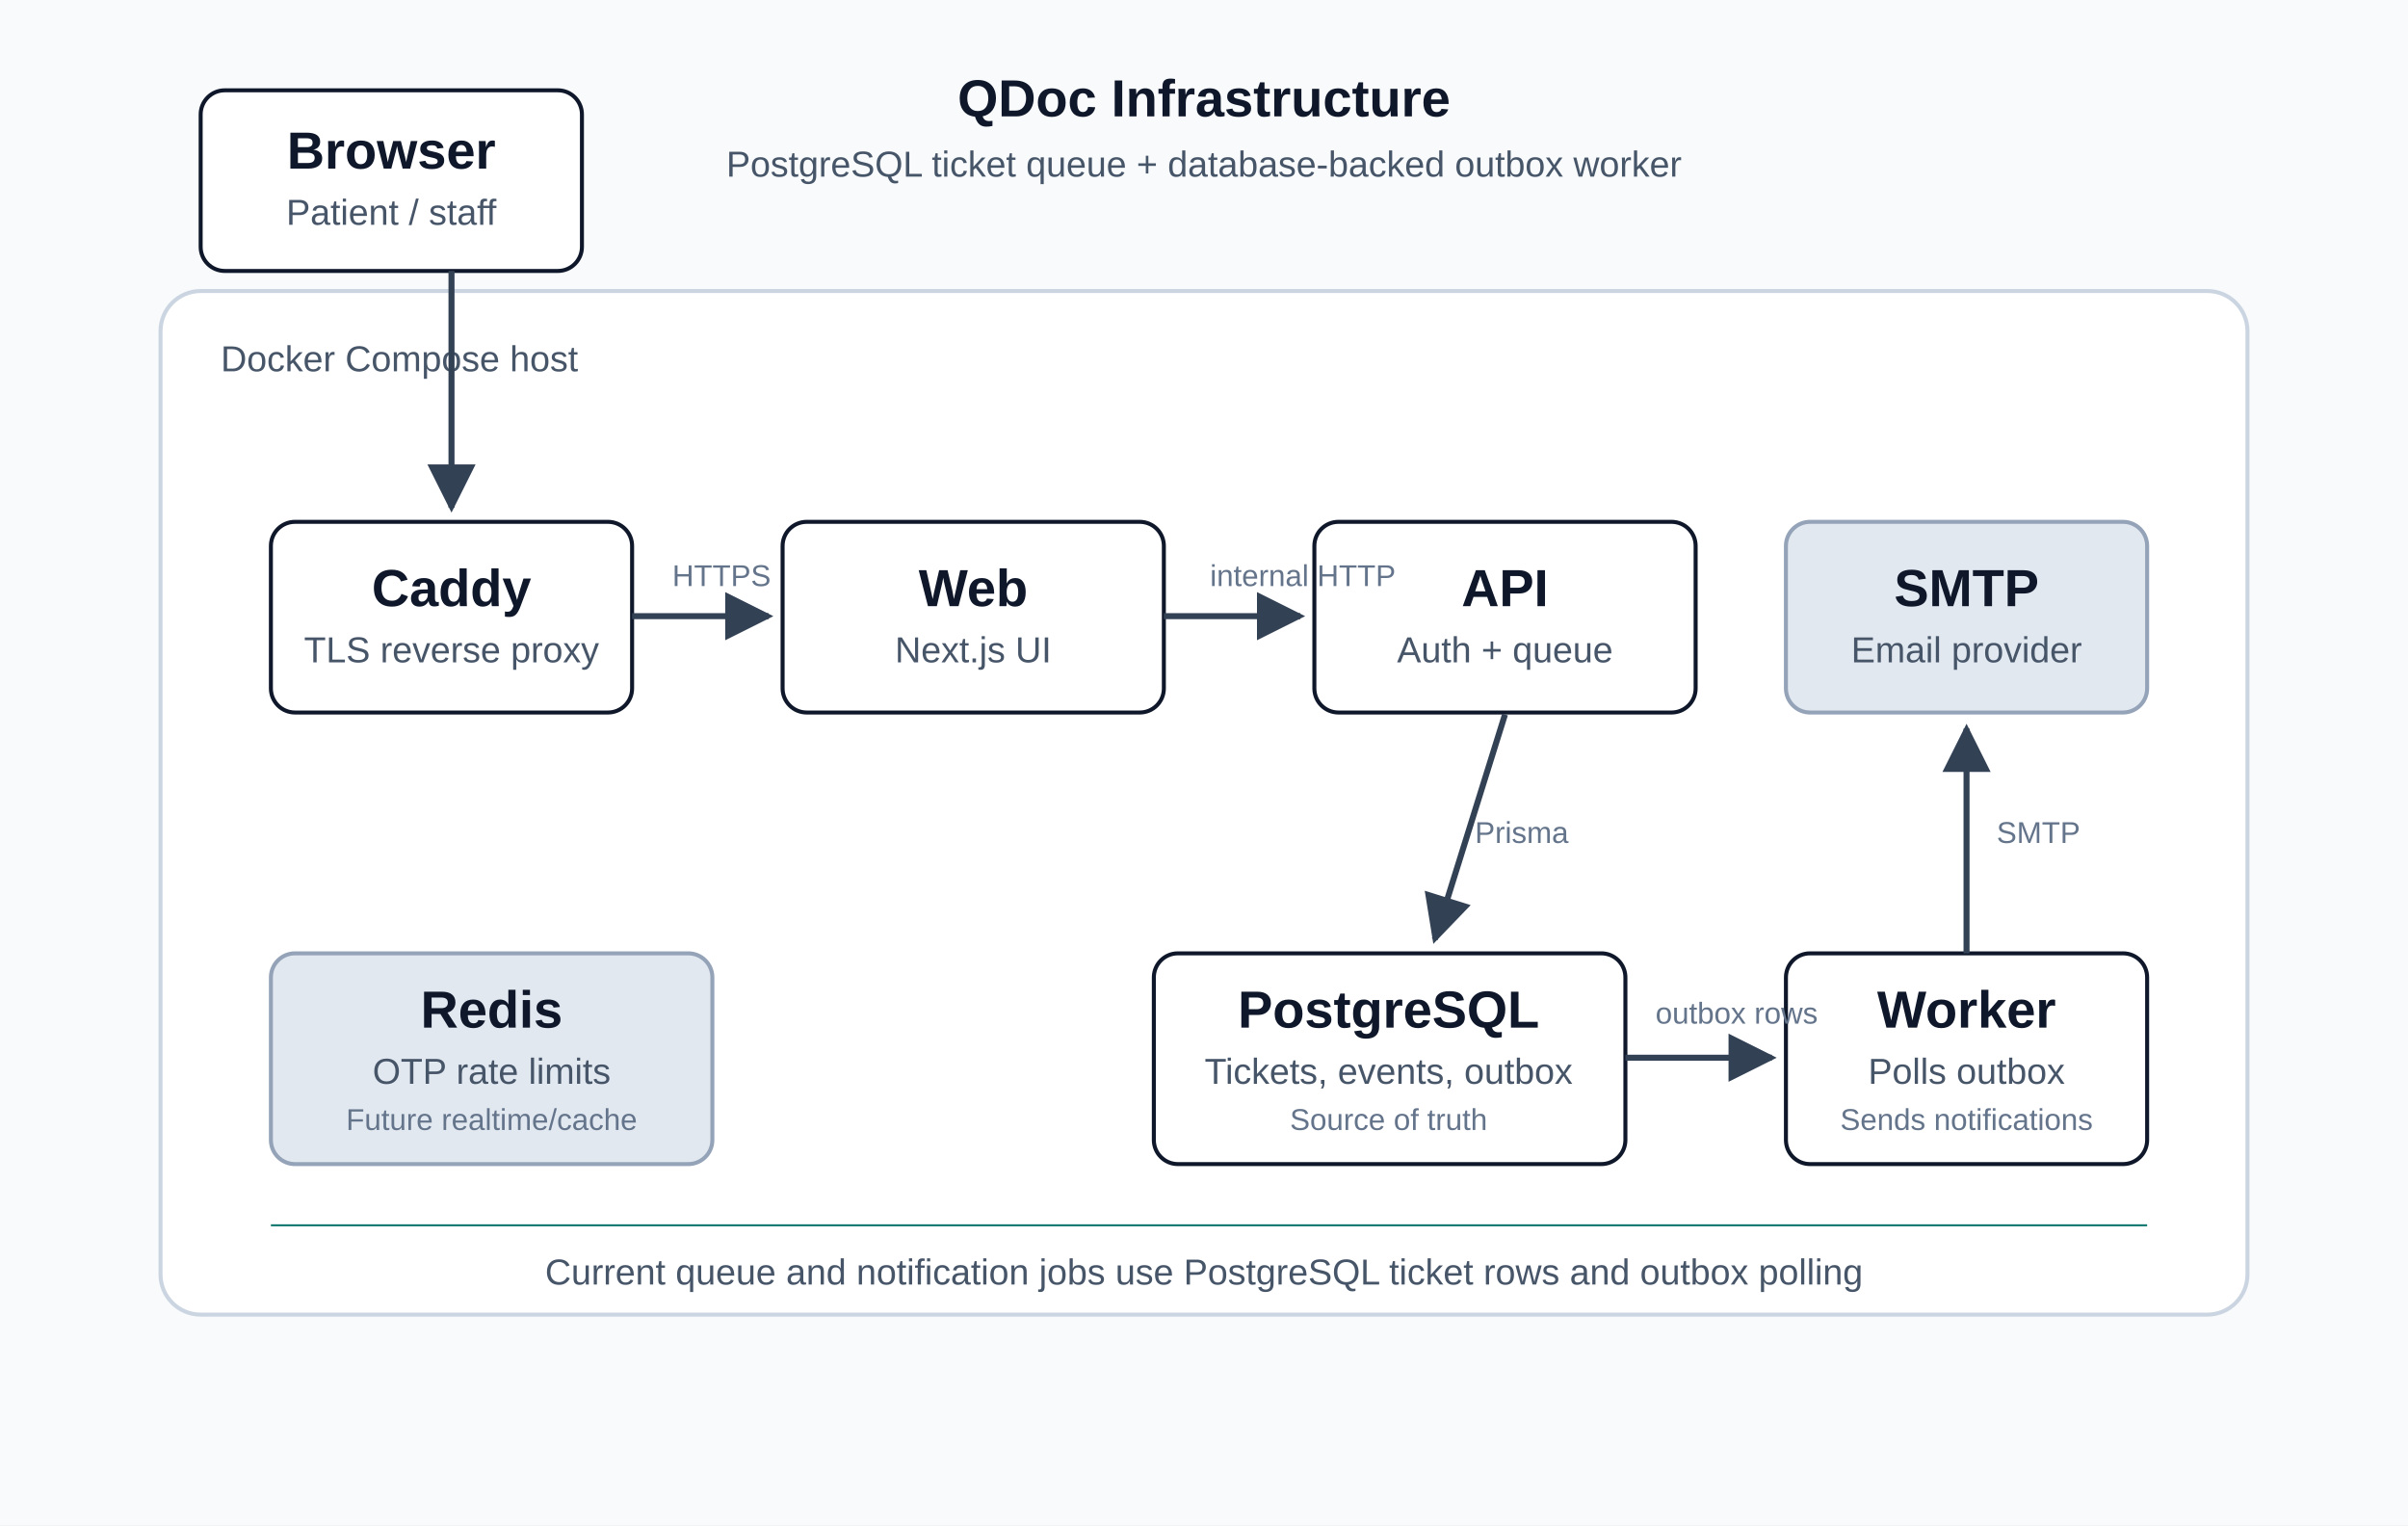
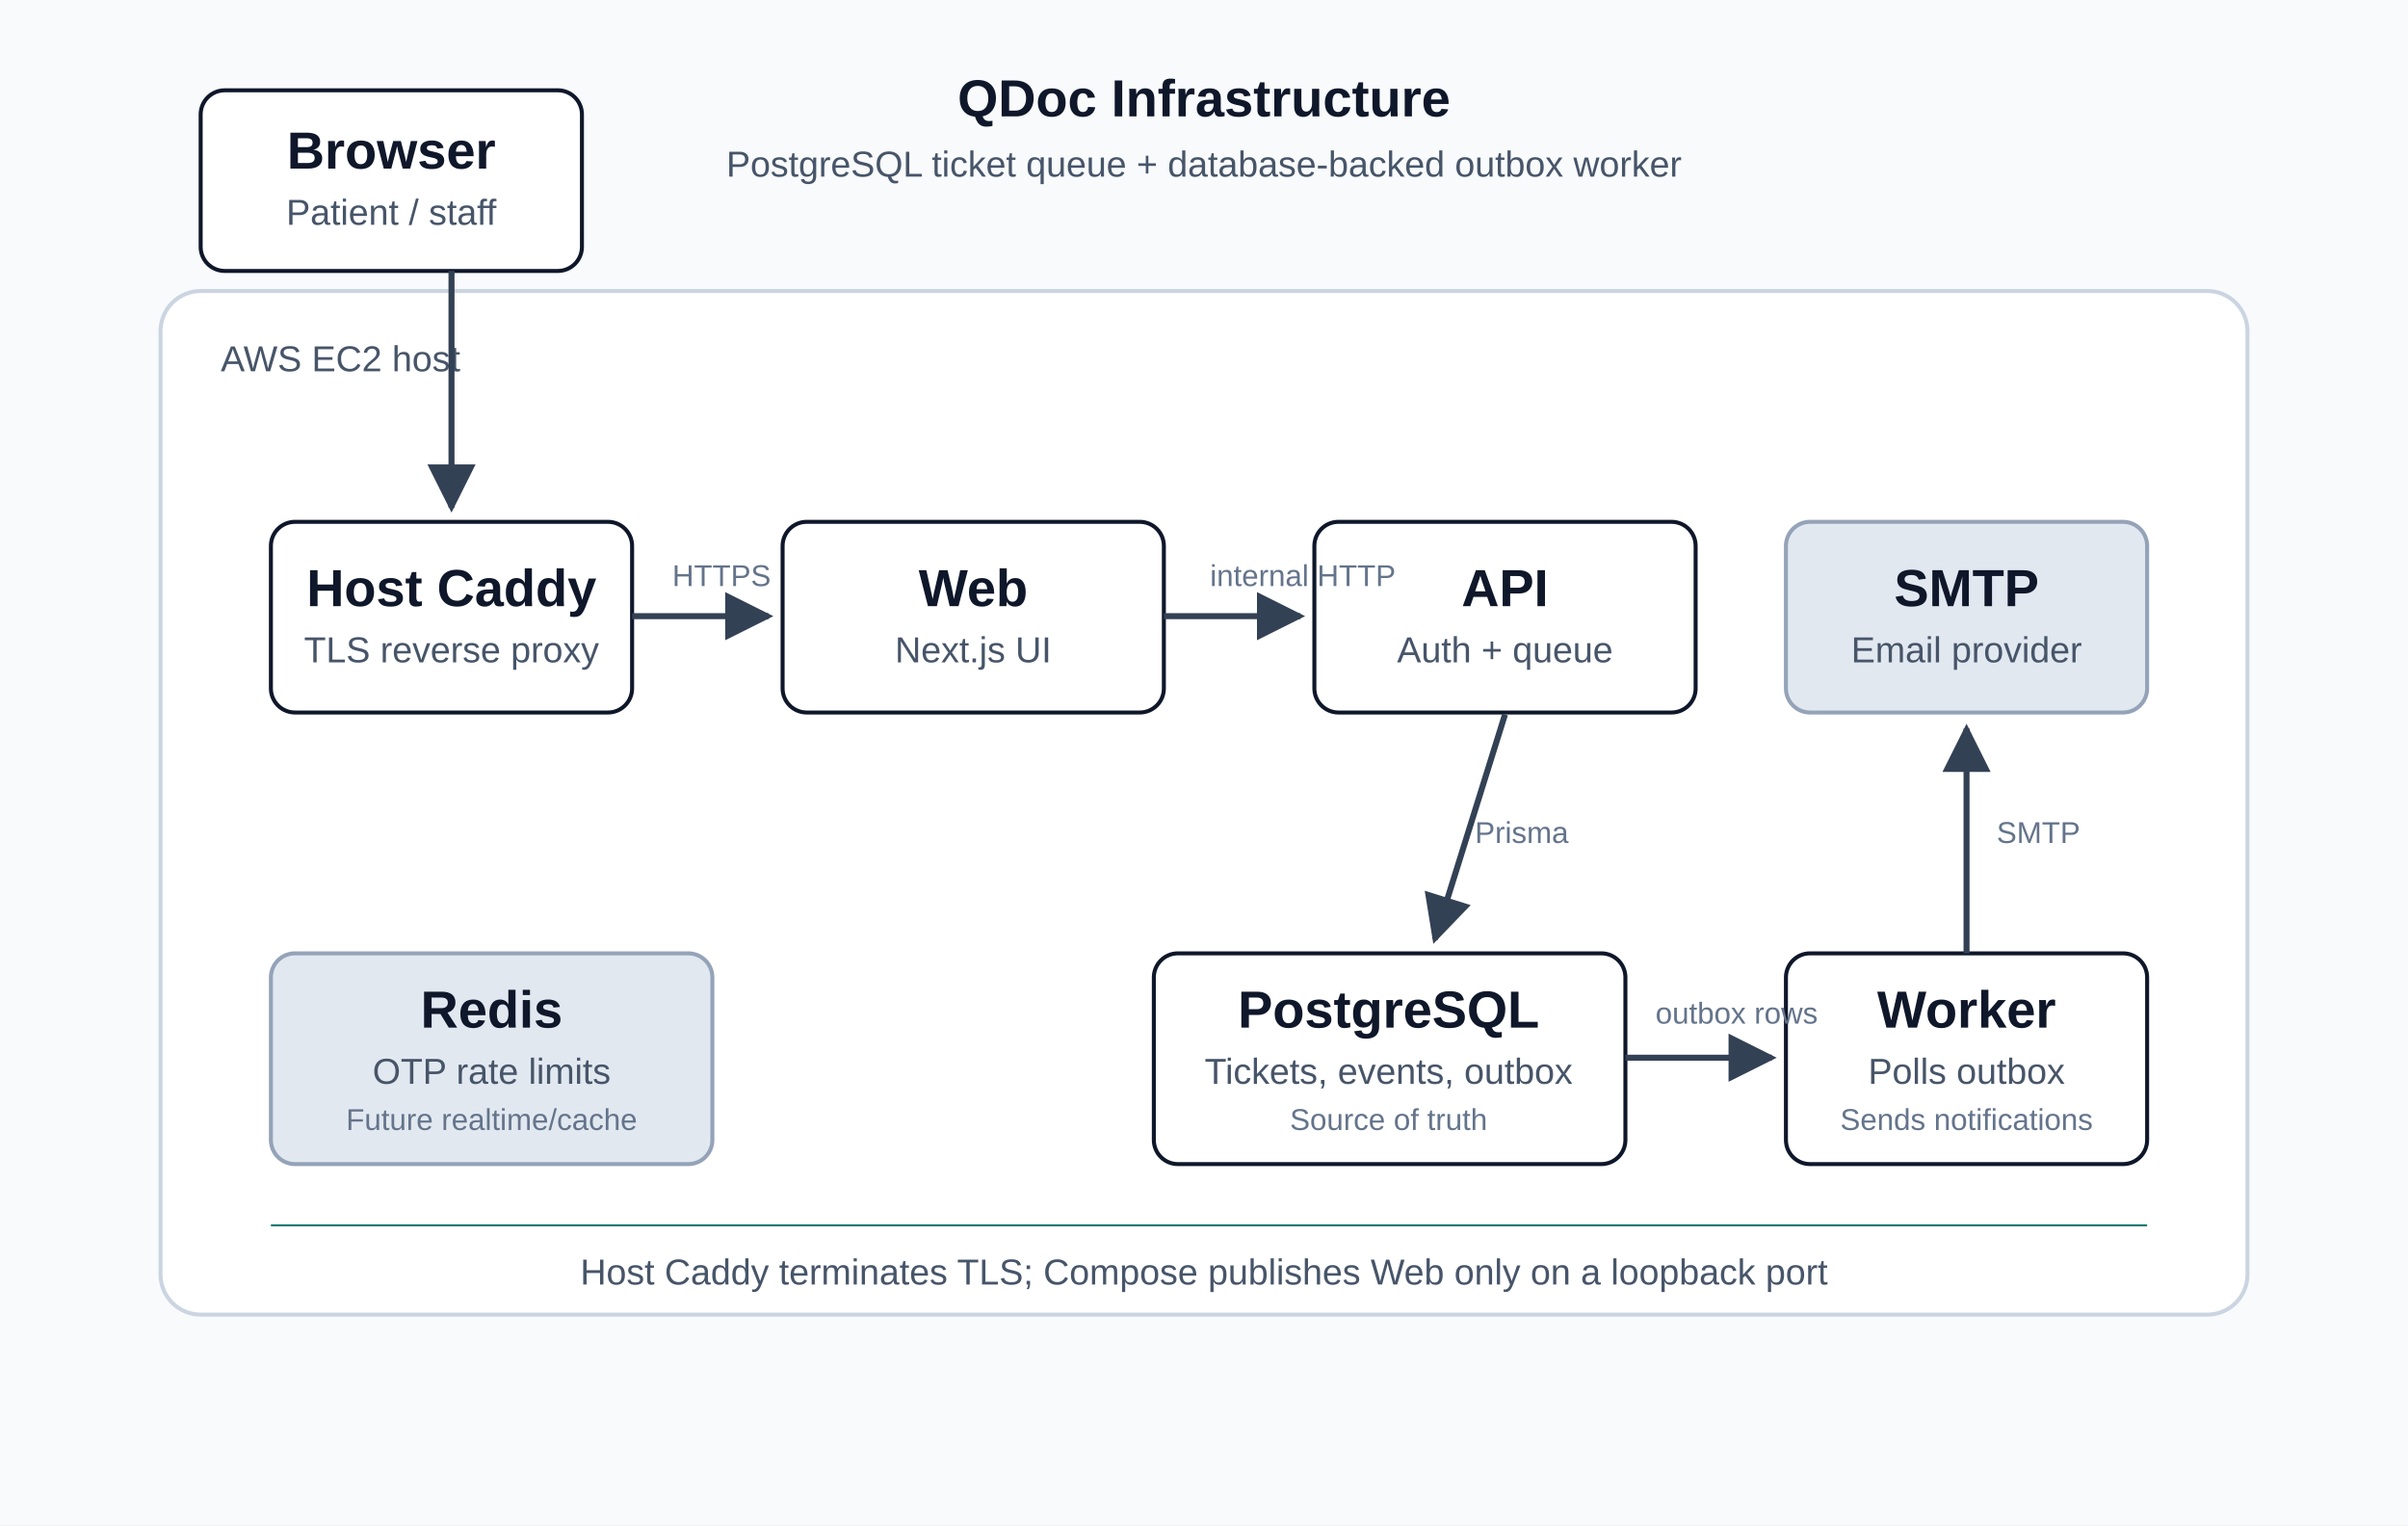
<svg xmlns="http://www.w3.org/2000/svg" width="1200" height="760" viewBox="0 0 1200 760" role="img" aria-labelledby="title desc">
  <defs>
    <style>
      .bg { fill: #f8fafc; }
      .group { fill: #ffffff; stroke: #cbd5e1; stroke-width: 2; }
      .box { fill: #ffffff; stroke: #0f172a; stroke-width: 2; rx: 12; }
      .edge { stroke: #334155; stroke-width: 3; fill: none; marker-end: url(#arrow); }
      .label { font: 700 26px Arial, sans-serif; fill: #0f172a; }
      .small { font: 500 18px Arial, sans-serif; fill: #475569; }
      .tiny { font: 500 15px Arial, sans-serif; fill: #64748b; }
      .accent { fill: #0f766e; }
      .muted { fill: #e2e8f0; stroke: #94a3b8; stroke-width: 2; rx: 12; }
    </style>
    <marker id="arrow" viewBox="0 0 10 10" refX="9" refY="5" markerWidth="8" markerHeight="8" orient="auto-start-reverse">
      <path d="M 0 0 L 10 5 L 0 10 z" fill="#334155" />
    </marker>
  </defs>
  <rect class="bg" width="1200" height="760" />
  <text x="600" y="58" text-anchor="middle" class="label">QDoc Infrastructure</text>
  <text x="600" y="88" text-anchor="middle" class="small">PostgreSQL ticket queue + database-backed outbox worker</text>
  <rect x="80" y="145" width="1040" height="510" class="group" rx="20" />
-   <text x="110" y="185" class="small">Docker Compose host</text>
+   <text x="110" y="185" class="small">AWS EC2 host</text>
  <rect x="135" y="260" width="180" height="95" class="box" />
-   <text x="225" y="302" text-anchor="middle" class="label">Caddy</text>
+   <text x="225" y="302" text-anchor="middle" class="label">Host Caddy</text>
  <text x="225" y="330" text-anchor="middle" class="small">TLS reverse proxy</text>
  <rect x="390" y="260" width="190" height="95" class="box" />
  <text x="485" y="302" text-anchor="middle" class="label">Web</text>
  <text x="485" y="330" text-anchor="middle" class="small">Next.js UI</text>
  <rect x="655" y="260" width="190" height="95" class="box" />
  <text x="750" y="302" text-anchor="middle" class="label">API</text>
  <text x="750" y="330" text-anchor="middle" class="small">Auth + queue</text>
  <rect x="575" y="475" width="235" height="105" class="box" />
  <text x="692" y="512" text-anchor="middle" class="label">PostgreSQL</text>
  <text x="692" y="540" text-anchor="middle" class="small">Tickets, events, outbox</text>
  <text x="692" y="563" text-anchor="middle" class="tiny">Source of truth</text>
  <rect x="890" y="475" width="180" height="105" class="box" />
  <text x="980" y="512" text-anchor="middle" class="label">Worker</text>
  <text x="980" y="540" text-anchor="middle" class="small">Polls outbox</text>
  <text x="980" y="563" text-anchor="middle" class="tiny">Sends notifications</text>
  <rect x="135" y="475" width="220" height="105" class="muted" />
  <text x="245" y="512" text-anchor="middle" class="label">Redis</text>
  <text x="245" y="540" text-anchor="middle" class="small">OTP rate limits</text>
  <text x="245" y="563" text-anchor="middle" class="tiny">Future realtime/cache</text>
  <rect x="890" y="260" width="180" height="95" class="muted" />
  <text x="980" y="302" text-anchor="middle" class="label">SMTP</text>
  <text x="980" y="330" text-anchor="middle" class="small">Email provider</text>
  <rect x="100" y="45" width="190" height="90" class="box" />
  <text x="195" y="84" text-anchor="middle" class="label">Browser</text>
  <text x="195" y="112" text-anchor="middle" class="small">Patient / staff</text>
  <path d="M 225 135 L 225 253" class="edge" />
  <path d="M 315 307 L 383 307" class="edge" />
  <path d="M 580 307 L 648 307" class="edge" />
  <path d="M 750 356 L 715 468" class="edge" />
  <path d="M 810 527 L 883 527" class="edge" />
  <path d="M 980 475 L 980 363" class="edge" />
  <text x="335" y="292" class="tiny">HTTPS</text>
  <text x="603" y="292" class="tiny">internal HTTP</text>
  <text x="735" y="420" class="tiny">Prisma</text>
  <text x="825" y="510" class="tiny">outbox rows</text>
  <text x="995" y="420" class="tiny">SMTP</text>
  <rect x="135" y="610" width="935" height="1" class="accent" />
-   <text x="600" y="640" text-anchor="middle" class="small">Current queue and notification jobs use PostgreSQL ticket rows and outbox polling</text>
+   <text x="600" y="640" text-anchor="middle" class="small">Host Caddy terminates TLS; Compose publishes Web only on a loopback port</text>
</svg>
